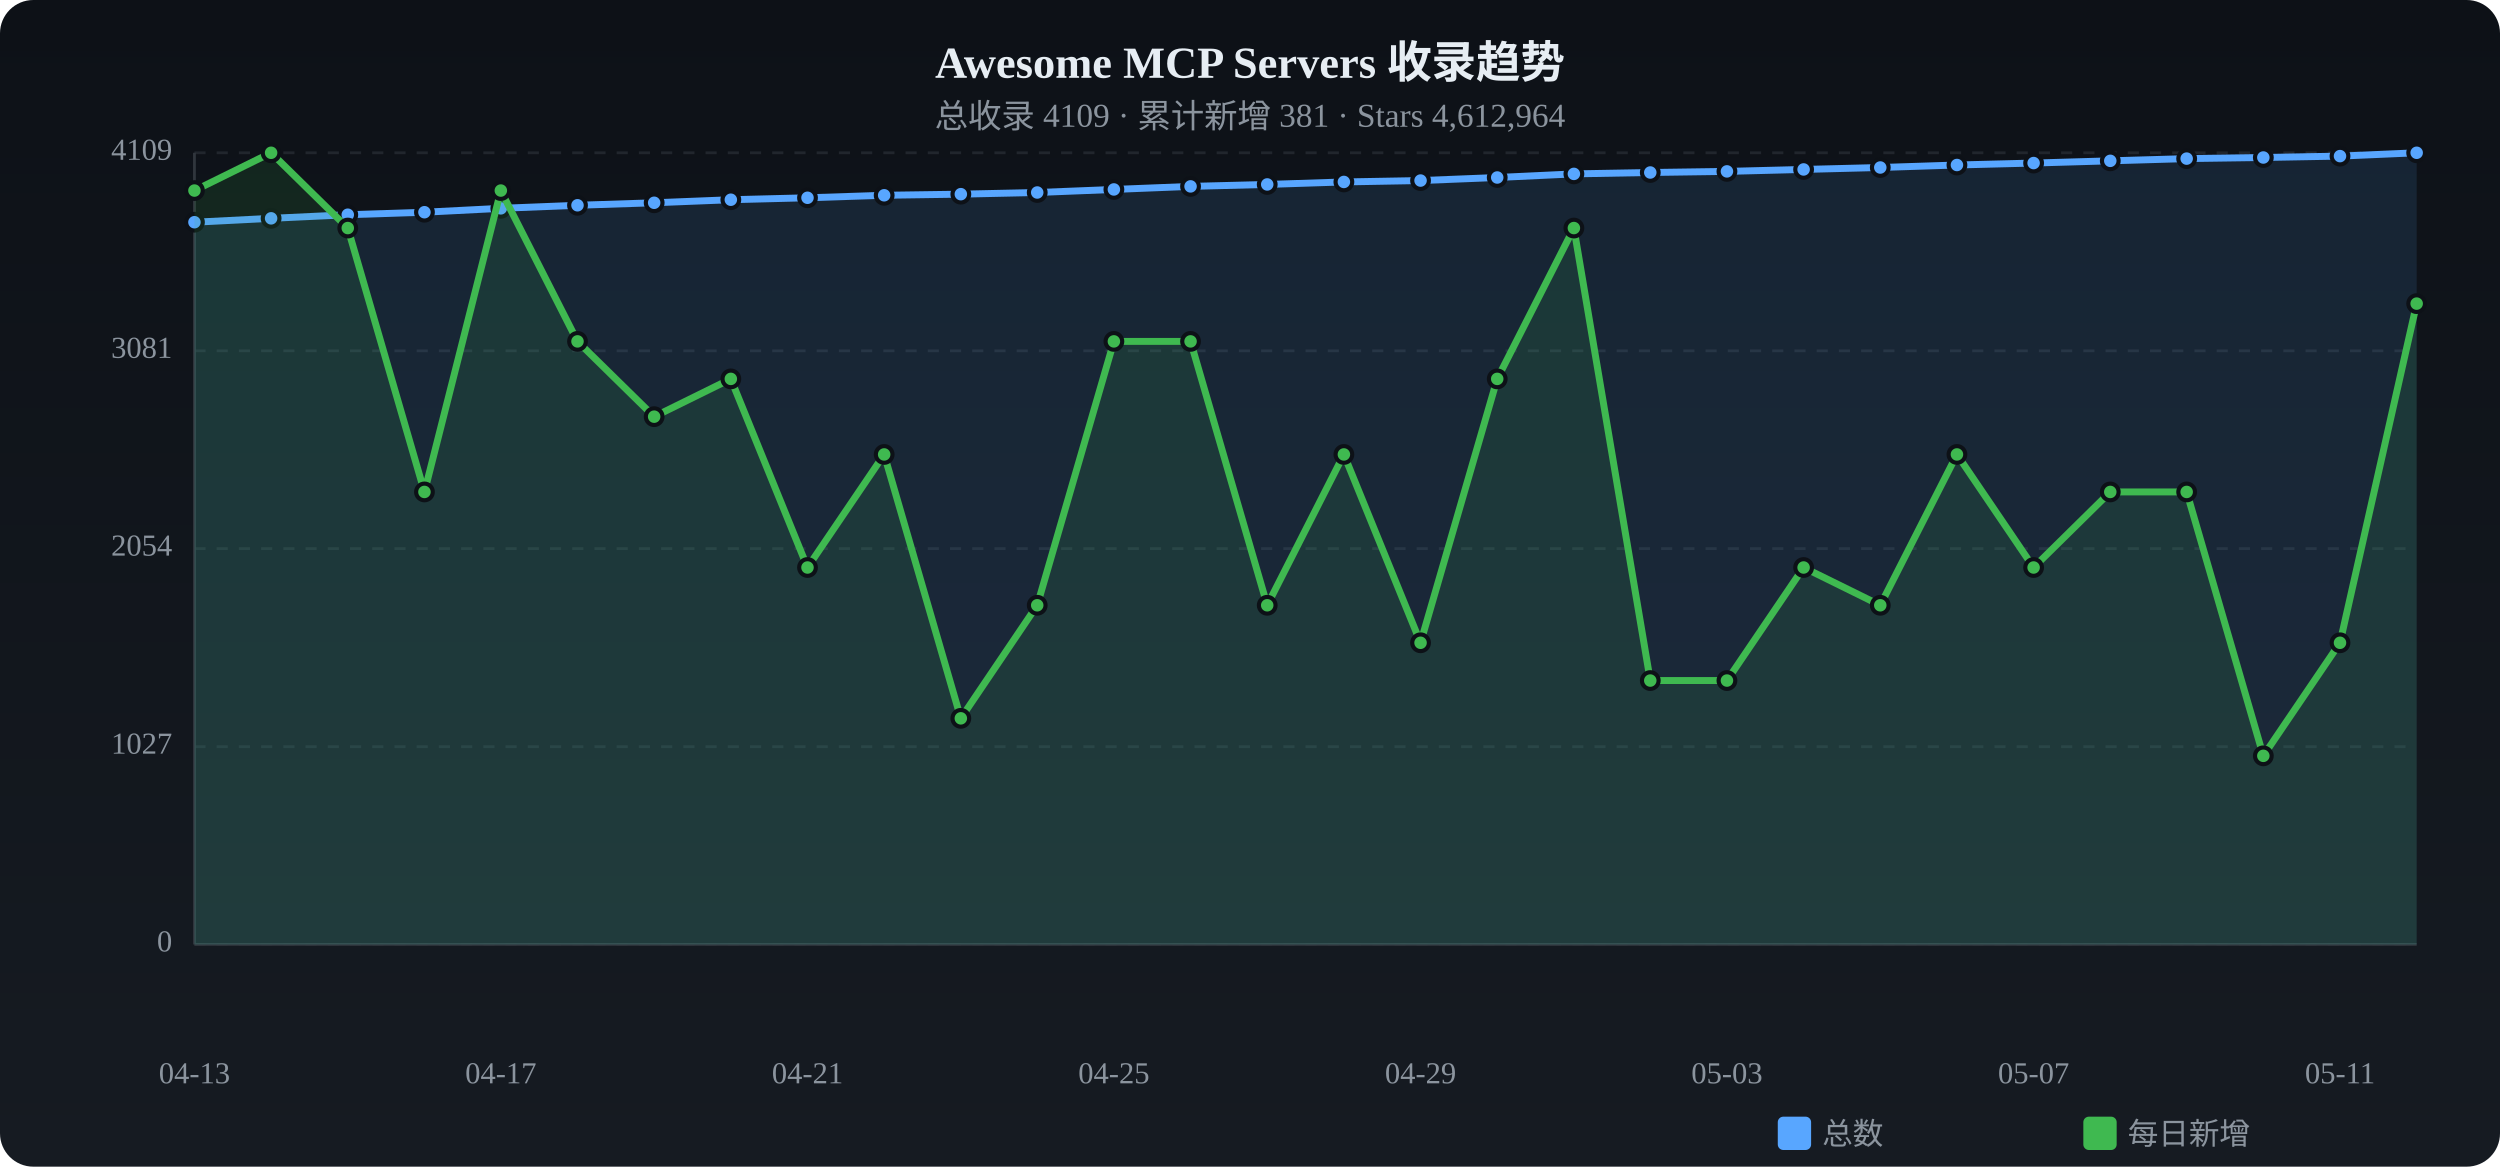
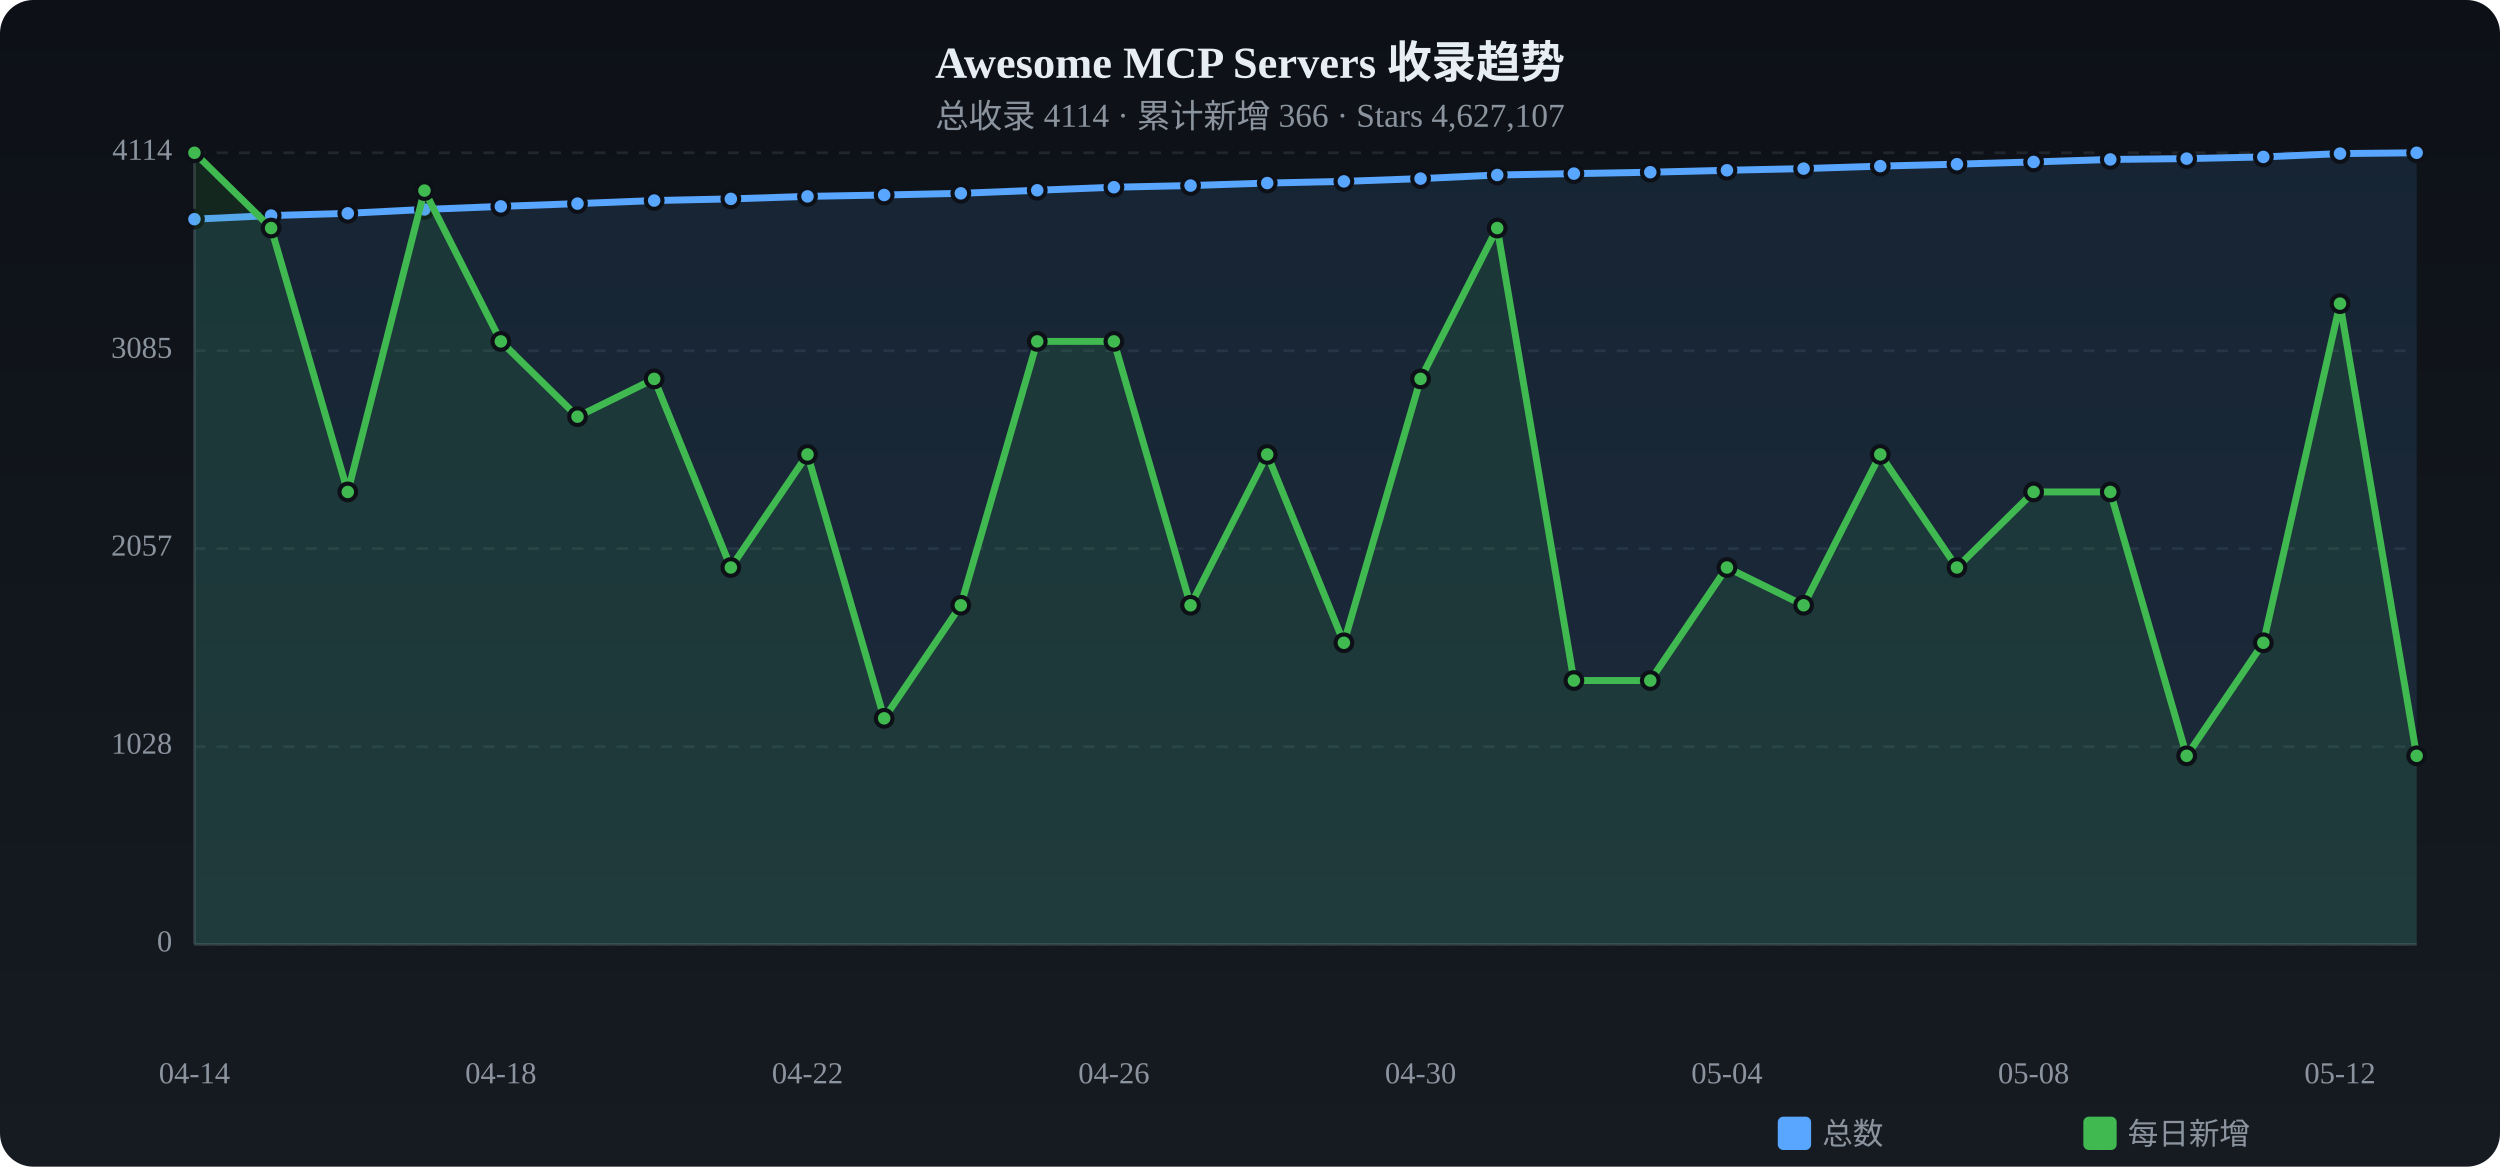
<svg xmlns="http://www.w3.org/2000/svg" viewBox="0 0 900 420" width="900" height="420">
  <defs>
    <linearGradient id="tbg" x1="0%" y1="0%" x2="0%" y2="100%">
      <stop offset="0%" stop-color="#0d1117" />
      <stop offset="100%" stop-color="#161b22" />
    </linearGradient>
  </defs>
  <rect width="900" height="420" rx="12" fill="url(#tbg)" />
  <text x="450.0" y="28" text-anchor="middle" fill="#e6edf3" font-size="16" font-weight="bold">Awesome MCP Servers 收录趋势</text>
-   <text x="450.0" y="46" text-anchor="middle" fill="#8b949e" font-size="12">总收录 4109 · 累计新增 381 · Stars 4,612,964</text>
+   <text x="450.0" y="46" text-anchor="middle" fill="#8b949e" font-size="12">总收录 4114 · 累计新增 366 · Stars 4,627,107</text>
  <text x="62" y="340.0" text-anchor="end" fill="#8b949e" font-size="11" dominant-baseline="middle">0</text>
  <line x1="70" y1="340.0" x2="870" y2="340.0" stroke="#21262d" stroke-dasharray="4 4" />
-   <text x="62" y="268.8" text-anchor="end" fill="#8b949e" font-size="11" dominant-baseline="middle">1027</text>
+   <text x="62" y="268.8" text-anchor="end" fill="#8b949e" font-size="11" dominant-baseline="middle">1028</text>
  <line x1="70" y1="268.8" x2="870" y2="268.8" stroke="#21262d" stroke-dasharray="4 4" />
-   <text x="62" y="197.5" text-anchor="end" fill="#8b949e" font-size="11" dominant-baseline="middle">2054</text>
+   <text x="62" y="197.5" text-anchor="end" fill="#8b949e" font-size="11" dominant-baseline="middle">2057</text>
  <line x1="70" y1="197.5" x2="870" y2="197.5" stroke="#21262d" stroke-dasharray="4 4" />
-   <text x="62" y="126.3" text-anchor="end" fill="#8b949e" font-size="11" dominant-baseline="middle">3081</text>
+   <text x="62" y="126.3" text-anchor="end" fill="#8b949e" font-size="11" dominant-baseline="middle">3085</text>
  <line x1="70" y1="126.3" x2="870" y2="126.3" stroke="#21262d" stroke-dasharray="4 4" />
-   <text x="62" y="55.0" text-anchor="end" fill="#8b949e" font-size="11" dominant-baseline="middle">4109</text>
+   <text x="62" y="55.0" text-anchor="end" fill="#8b949e" font-size="11" dominant-baseline="middle">4114</text>
  <line x1="70" y1="55.0" x2="870" y2="55.0" stroke="#21262d" stroke-dasharray="4 4" />
  <line x1="70" y1="55" x2="70" y2="340" stroke="#30363d" />
  <line x1="70" y1="340" x2="870" y2="340" stroke="#30363d" />
-   <path d="M70.0,80.0 L97.6,78.6 L125.2,77.3 L152.8,76.4 L180.3,75.0 L207.9,73.9 L235.5,73.0 L263.1,71.9 L290.7,71.2 L318.3,70.3 L345.9,69.9 L373.4,69.3 L401.0,68.2 L428.6,67.1 L456.2,66.4 L483.8,65.5 L511.4,65.0 L539.0,63.9 L566.6,62.6 L594.1,62.1 L621.7,61.7 L649.3,61.0 L676.9,60.3 L704.5,59.4 L732.1,58.7 L759.7,57.9 L787.2,57.1 L814.8,56.7 L842.4,56.2 L870.0,55.0 L870.0,340 L70.0,340 Z" fill="#58a6ff" opacity="0.12" />
-   <polyline points="70.0,80.0 97.6,78.6 125.2,77.3 152.8,76.4 180.3,75.0 207.9,73.9 235.5,73.0 263.1,71.9 290.7,71.2 318.3,70.3 345.9,69.9 373.4,69.3 401.0,68.2 428.6,67.1 456.2,66.4 483.8,65.5 511.4,65.0 539.0,63.9 566.6,62.6 594.1,62.1 621.7,61.7 649.3,61.0 676.9,60.3 704.5,59.4 732.1,58.7 759.7,57.9 787.2,57.1 814.8,56.7 842.4,56.2 870.0,55.0" fill="none" stroke="#58a6ff" stroke-width="2.5" stroke-linecap="round" stroke-linejoin="round" />
-   <circle cx="70.0" cy="80.0" r="3" fill="#58a6ff" stroke="#0d1117" stroke-width="1.5" />
-   <circle cx="97.6" cy="78.6" r="3" fill="#58a6ff" stroke="#0d1117" stroke-width="1.5" />
-   <circle cx="125.2" cy="77.3" r="3" fill="#58a6ff" stroke="#0d1117" stroke-width="1.5" />
-   <circle cx="152.8" cy="76.4" r="3" fill="#58a6ff" stroke="#0d1117" stroke-width="1.5" />
-   <circle cx="180.3" cy="75.0" r="3" fill="#58a6ff" stroke="#0d1117" stroke-width="1.5" />
-   <circle cx="207.9" cy="73.9" r="3" fill="#58a6ff" stroke="#0d1117" stroke-width="1.5" />
-   <circle cx="235.5" cy="73.0" r="3" fill="#58a6ff" stroke="#0d1117" stroke-width="1.5" />
-   <circle cx="263.1" cy="71.9" r="3" fill="#58a6ff" stroke="#0d1117" stroke-width="1.5" />
-   <circle cx="290.7" cy="71.2" r="3" fill="#58a6ff" stroke="#0d1117" stroke-width="1.5" />
-   <circle cx="318.3" cy="70.3" r="3" fill="#58a6ff" stroke="#0d1117" stroke-width="1.5" />
-   <circle cx="345.9" cy="69.9" r="3" fill="#58a6ff" stroke="#0d1117" stroke-width="1.5" />
-   <circle cx="373.4" cy="69.3" r="3" fill="#58a6ff" stroke="#0d1117" stroke-width="1.5" />
-   <circle cx="401.0" cy="68.2" r="3" fill="#58a6ff" stroke="#0d1117" stroke-width="1.5" />
-   <circle cx="428.6" cy="67.1" r="3" fill="#58a6ff" stroke="#0d1117" stroke-width="1.5" />
-   <circle cx="456.2" cy="66.4" r="3" fill="#58a6ff" stroke="#0d1117" stroke-width="1.5" />
-   <circle cx="483.8" cy="65.5" r="3" fill="#58a6ff" stroke="#0d1117" stroke-width="1.5" />
-   <circle cx="511.4" cy="65.0" r="3" fill="#58a6ff" stroke="#0d1117" stroke-width="1.5" />
-   <circle cx="539.0" cy="63.9" r="3" fill="#58a6ff" stroke="#0d1117" stroke-width="1.5" />
-   <circle cx="566.6" cy="62.6" r="3" fill="#58a6ff" stroke="#0d1117" stroke-width="1.5" />
-   <circle cx="594.1" cy="62.1" r="3" fill="#58a6ff" stroke="#0d1117" stroke-width="1.5" />
-   <circle cx="621.7" cy="61.7" r="3" fill="#58a6ff" stroke="#0d1117" stroke-width="1.5" />
-   <circle cx="649.3" cy="61.0" r="3" fill="#58a6ff" stroke="#0d1117" stroke-width="1.5" />
-   <circle cx="676.9" cy="60.3" r="3" fill="#58a6ff" stroke="#0d1117" stroke-width="1.5" />
-   <circle cx="704.5" cy="59.4" r="3" fill="#58a6ff" stroke="#0d1117" stroke-width="1.5" />
-   <circle cx="732.1" cy="58.7" r="3" fill="#58a6ff" stroke="#0d1117" stroke-width="1.5" />
-   <circle cx="759.7" cy="57.9" r="3" fill="#58a6ff" stroke="#0d1117" stroke-width="1.5" />
+   <path d="M70.0,78.9 L97.6,77.6 L125.2,76.8 L152.8,75.4 L180.3,74.3 L207.9,73.3 L235.5,72.2 L263.1,71.6 L290.7,70.7 L318.3,70.2 L345.9,69.6 L373.4,68.5 L401.0,67.4 L428.6,66.8 L456.2,65.9 L483.8,65.3 L511.4,64.3 L539.0,63.0 L566.6,62.5 L594.1,62.0 L621.7,61.3 L649.3,60.7 L676.9,59.8 L704.5,59.1 L732.1,58.3 L759.7,57.4 L787.2,57.1 L814.8,56.5 L842.4,55.3 L870.0,55.0 L870.0,340 L70.0,340 Z" fill="#58a6ff" opacity="0.12" />
+   <polyline points="70.0,78.9 97.6,77.6 125.2,76.8 152.8,75.4 180.3,74.3 207.9,73.3 235.5,72.2 263.1,71.6 290.7,70.7 318.3,70.2 345.9,69.6 373.4,68.5 401.0,67.4 428.6,66.8 456.2,65.9 483.8,65.3 511.4,64.3 539.0,63.0 566.6,62.5 594.1,62.0 621.7,61.3 649.3,60.7 676.9,59.8 704.5,59.1 732.1,58.3 759.7,57.4 787.2,57.1 814.8,56.5 842.4,55.3 870.0,55.0" fill="none" stroke="#58a6ff" stroke-width="2.5" stroke-linecap="round" stroke-linejoin="round" />
+   <circle cx="70.0" cy="78.9" r="3" fill="#58a6ff" stroke="#0d1117" stroke-width="1.5" />
+   <circle cx="97.6" cy="77.6" r="3" fill="#58a6ff" stroke="#0d1117" stroke-width="1.5" />
+   <circle cx="125.2" cy="76.8" r="3" fill="#58a6ff" stroke="#0d1117" stroke-width="1.5" />
+   <circle cx="152.8" cy="75.4" r="3" fill="#58a6ff" stroke="#0d1117" stroke-width="1.5" />
+   <circle cx="180.3" cy="74.3" r="3" fill="#58a6ff" stroke="#0d1117" stroke-width="1.5" />
+   <circle cx="207.9" cy="73.3" r="3" fill="#58a6ff" stroke="#0d1117" stroke-width="1.5" />
+   <circle cx="235.5" cy="72.2" r="3" fill="#58a6ff" stroke="#0d1117" stroke-width="1.5" />
+   <circle cx="263.1" cy="71.6" r="3" fill="#58a6ff" stroke="#0d1117" stroke-width="1.5" />
+   <circle cx="290.7" cy="70.7" r="3" fill="#58a6ff" stroke="#0d1117" stroke-width="1.5" />
+   <circle cx="318.3" cy="70.2" r="3" fill="#58a6ff" stroke="#0d1117" stroke-width="1.5" />
+   <circle cx="345.9" cy="69.6" r="3" fill="#58a6ff" stroke="#0d1117" stroke-width="1.5" />
+   <circle cx="373.4" cy="68.5" r="3" fill="#58a6ff" stroke="#0d1117" stroke-width="1.5" />
+   <circle cx="401.0" cy="67.4" r="3" fill="#58a6ff" stroke="#0d1117" stroke-width="1.5" />
+   <circle cx="428.6" cy="66.8" r="3" fill="#58a6ff" stroke="#0d1117" stroke-width="1.5" />
+   <circle cx="456.2" cy="65.9" r="3" fill="#58a6ff" stroke="#0d1117" stroke-width="1.5" />
+   <circle cx="483.8" cy="65.3" r="3" fill="#58a6ff" stroke="#0d1117" stroke-width="1.5" />
+   <circle cx="511.4" cy="64.3" r="3" fill="#58a6ff" stroke="#0d1117" stroke-width="1.5" />
+   <circle cx="539.0" cy="63.0" r="3" fill="#58a6ff" stroke="#0d1117" stroke-width="1.5" />
+   <circle cx="566.6" cy="62.5" r="3" fill="#58a6ff" stroke="#0d1117" stroke-width="1.5" />
+   <circle cx="594.1" cy="62.0" r="3" fill="#58a6ff" stroke="#0d1117" stroke-width="1.5" />
+   <circle cx="621.7" cy="61.3" r="3" fill="#58a6ff" stroke="#0d1117" stroke-width="1.5" />
+   <circle cx="649.3" cy="60.7" r="3" fill="#58a6ff" stroke="#0d1117" stroke-width="1.5" />
+   <circle cx="676.9" cy="59.8" r="3" fill="#58a6ff" stroke="#0d1117" stroke-width="1.5" />
+   <circle cx="704.5" cy="59.1" r="3" fill="#58a6ff" stroke="#0d1117" stroke-width="1.5" />
+   <circle cx="732.1" cy="58.3" r="3" fill="#58a6ff" stroke="#0d1117" stroke-width="1.5" />
+   <circle cx="759.7" cy="57.4" r="3" fill="#58a6ff" stroke="#0d1117" stroke-width="1.5" />
  <circle cx="787.2" cy="57.1" r="3" fill="#58a6ff" stroke="#0d1117" stroke-width="1.5" />
-   <circle cx="814.8" cy="56.7" r="3" fill="#58a6ff" stroke="#0d1117" stroke-width="1.5" />
-   <circle cx="842.4" cy="56.2" r="3" fill="#58a6ff" stroke="#0d1117" stroke-width="1.5" />
+   <circle cx="814.8" cy="56.5" r="3" fill="#58a6ff" stroke="#0d1117" stroke-width="1.5" />
+   <circle cx="842.4" cy="55.3" r="3" fill="#58a6ff" stroke="#0d1117" stroke-width="1.5" />
  <circle cx="870.0" cy="55.0" r="3" fill="#58a6ff" stroke="#0d1117" stroke-width="1.5" />
-   <path d="M70.0,68.6 L97.6,55.0 L125.2,82.1 L152.8,177.1 L180.3,68.6 L207.9,122.9 L235.5,150.0 L263.1,136.4 L290.7,204.3 L318.3,163.6 L345.9,258.6 L373.4,217.9 L401.0,122.9 L428.6,122.9 L456.2,217.9 L483.8,163.6 L511.4,231.4 L539.0,136.4 L566.6,82.1 L594.1,245.0 L621.7,245.0 L649.3,204.3 L676.9,217.9 L704.5,163.6 L732.1,204.3 L759.7,177.1 L787.2,177.1 L814.8,272.1 L842.4,231.4 L870.0,109.3 L870.0,340 L70.0,340 Z" fill="#3fb950" opacity="0.12" />
-   <polyline points="70.0,68.6 97.6,55.0 125.2,82.1 152.8,177.1 180.3,68.6 207.9,122.9 235.5,150.0 263.1,136.4 290.7,204.3 318.3,163.6 345.9,258.6 373.4,217.9 401.0,122.9 428.6,122.9 456.2,217.9 483.8,163.6 511.4,231.4 539.0,136.4 566.6,82.1 594.1,245.0 621.7,245.0 649.3,204.3 676.9,217.9 704.5,163.6 732.1,204.3 759.7,177.1 787.2,177.1 814.8,272.1 842.4,231.4 870.0,109.3" fill="none" stroke="#3fb950" stroke-width="2.5" stroke-linecap="round" stroke-linejoin="round" />
-   <circle cx="70.0" cy="68.6" r="3" fill="#3fb950" stroke="#0d1117" stroke-width="1.5" />
-   <circle cx="97.6" cy="55.0" r="3" fill="#3fb950" stroke="#0d1117" stroke-width="1.5" />
-   <circle cx="125.2" cy="82.1" r="3" fill="#3fb950" stroke="#0d1117" stroke-width="1.5" />
-   <circle cx="152.8" cy="177.1" r="3" fill="#3fb950" stroke="#0d1117" stroke-width="1.5" />
-   <circle cx="180.3" cy="68.6" r="3" fill="#3fb950" stroke="#0d1117" stroke-width="1.5" />
-   <circle cx="207.9" cy="122.9" r="3" fill="#3fb950" stroke="#0d1117" stroke-width="1.5" />
-   <circle cx="235.5" cy="150.0" r="3" fill="#3fb950" stroke="#0d1117" stroke-width="1.5" />
-   <circle cx="263.1" cy="136.4" r="3" fill="#3fb950" stroke="#0d1117" stroke-width="1.5" />
-   <circle cx="290.7" cy="204.3" r="3" fill="#3fb950" stroke="#0d1117" stroke-width="1.5" />
-   <circle cx="318.3" cy="163.6" r="3" fill="#3fb950" stroke="#0d1117" stroke-width="1.5" />
-   <circle cx="345.9" cy="258.6" r="3" fill="#3fb950" stroke="#0d1117" stroke-width="1.5" />
-   <circle cx="373.4" cy="217.9" r="3" fill="#3fb950" stroke="#0d1117" stroke-width="1.5" />
+   <path d="M70.0,55.0 L97.6,82.1 L125.2,177.1 L152.8,68.6 L180.3,122.9 L207.9,150.0 L235.5,136.4 L263.1,204.3 L290.7,163.6 L318.3,258.6 L345.9,217.9 L373.4,122.9 L401.0,122.9 L428.6,217.9 L456.2,163.6 L483.8,231.4 L511.4,136.4 L539.0,82.1 L566.6,245.0 L594.1,245.0 L621.7,204.3 L649.3,217.9 L676.9,163.6 L704.5,204.3 L732.1,177.1 L759.7,177.1 L787.2,272.1 L814.8,231.4 L842.4,109.3 L870.0,272.1 L870.0,340 L70.0,340 Z" fill="#3fb950" opacity="0.12" />
+   <polyline points="70.0,55.0 97.6,82.1 125.2,177.1 152.8,68.6 180.3,122.9 207.9,150.0 235.5,136.4 263.1,204.3 290.7,163.6 318.3,258.6 345.9,217.9 373.4,122.9 401.0,122.9 428.6,217.9 456.2,163.6 483.8,231.4 511.4,136.4 539.0,82.1 566.6,245.0 594.1,245.0 621.7,204.3 649.3,217.9 676.9,163.6 704.5,204.3 732.1,177.1 759.7,177.1 787.2,272.1 814.8,231.4 842.4,109.3 870.0,272.1" fill="none" stroke="#3fb950" stroke-width="2.5" stroke-linecap="round" stroke-linejoin="round" />
+   <circle cx="70.0" cy="55.0" r="3" fill="#3fb950" stroke="#0d1117" stroke-width="1.5" />
+   <circle cx="97.6" cy="82.1" r="3" fill="#3fb950" stroke="#0d1117" stroke-width="1.5" />
+   <circle cx="125.2" cy="177.1" r="3" fill="#3fb950" stroke="#0d1117" stroke-width="1.5" />
+   <circle cx="152.8" cy="68.6" r="3" fill="#3fb950" stroke="#0d1117" stroke-width="1.5" />
+   <circle cx="180.3" cy="122.9" r="3" fill="#3fb950" stroke="#0d1117" stroke-width="1.5" />
+   <circle cx="207.9" cy="150.0" r="3" fill="#3fb950" stroke="#0d1117" stroke-width="1.5" />
+   <circle cx="235.5" cy="136.4" r="3" fill="#3fb950" stroke="#0d1117" stroke-width="1.5" />
+   <circle cx="263.1" cy="204.3" r="3" fill="#3fb950" stroke="#0d1117" stroke-width="1.5" />
+   <circle cx="290.7" cy="163.6" r="3" fill="#3fb950" stroke="#0d1117" stroke-width="1.5" />
+   <circle cx="318.3" cy="258.6" r="3" fill="#3fb950" stroke="#0d1117" stroke-width="1.5" />
+   <circle cx="345.9" cy="217.9" r="3" fill="#3fb950" stroke="#0d1117" stroke-width="1.5" />
+   <circle cx="373.4" cy="122.9" r="3" fill="#3fb950" stroke="#0d1117" stroke-width="1.5" />
  <circle cx="401.0" cy="122.9" r="3" fill="#3fb950" stroke="#0d1117" stroke-width="1.5" />
-   <circle cx="428.6" cy="122.9" r="3" fill="#3fb950" stroke="#0d1117" stroke-width="1.5" />
-   <circle cx="456.2" cy="217.9" r="3" fill="#3fb950" stroke="#0d1117" stroke-width="1.5" />
-   <circle cx="483.8" cy="163.6" r="3" fill="#3fb950" stroke="#0d1117" stroke-width="1.5" />
-   <circle cx="511.4" cy="231.4" r="3" fill="#3fb950" stroke="#0d1117" stroke-width="1.5" />
-   <circle cx="539.0" cy="136.4" r="3" fill="#3fb950" stroke="#0d1117" stroke-width="1.5" />
-   <circle cx="566.6" cy="82.1" r="3" fill="#3fb950" stroke="#0d1117" stroke-width="1.5" />
+   <circle cx="428.6" cy="217.9" r="3" fill="#3fb950" stroke="#0d1117" stroke-width="1.5" />
+   <circle cx="456.2" cy="163.6" r="3" fill="#3fb950" stroke="#0d1117" stroke-width="1.5" />
+   <circle cx="483.8" cy="231.4" r="3" fill="#3fb950" stroke="#0d1117" stroke-width="1.5" />
+   <circle cx="511.4" cy="136.4" r="3" fill="#3fb950" stroke="#0d1117" stroke-width="1.5" />
+   <circle cx="539.0" cy="82.1" r="3" fill="#3fb950" stroke="#0d1117" stroke-width="1.5" />
+   <circle cx="566.6" cy="245.0" r="3" fill="#3fb950" stroke="#0d1117" stroke-width="1.5" />
  <circle cx="594.1" cy="245.0" r="3" fill="#3fb950" stroke="#0d1117" stroke-width="1.5" />
-   <circle cx="621.7" cy="245.0" r="3" fill="#3fb950" stroke="#0d1117" stroke-width="1.5" />
-   <circle cx="649.3" cy="204.3" r="3" fill="#3fb950" stroke="#0d1117" stroke-width="1.5" />
-   <circle cx="676.9" cy="217.9" r="3" fill="#3fb950" stroke="#0d1117" stroke-width="1.5" />
-   <circle cx="704.5" cy="163.6" r="3" fill="#3fb950" stroke="#0d1117" stroke-width="1.5" />
-   <circle cx="732.1" cy="204.3" r="3" fill="#3fb950" stroke="#0d1117" stroke-width="1.5" />
+   <circle cx="621.7" cy="204.3" r="3" fill="#3fb950" stroke="#0d1117" stroke-width="1.5" />
+   <circle cx="649.3" cy="217.9" r="3" fill="#3fb950" stroke="#0d1117" stroke-width="1.5" />
+   <circle cx="676.9" cy="163.6" r="3" fill="#3fb950" stroke="#0d1117" stroke-width="1.5" />
+   <circle cx="704.5" cy="204.3" r="3" fill="#3fb950" stroke="#0d1117" stroke-width="1.5" />
+   <circle cx="732.1" cy="177.1" r="3" fill="#3fb950" stroke="#0d1117" stroke-width="1.5" />
  <circle cx="759.7" cy="177.1" r="3" fill="#3fb950" stroke="#0d1117" stroke-width="1.5" />
-   <circle cx="787.2" cy="177.1" r="3" fill="#3fb950" stroke="#0d1117" stroke-width="1.5" />
-   <circle cx="814.8" cy="272.1" r="3" fill="#3fb950" stroke="#0d1117" stroke-width="1.5" />
-   <circle cx="842.4" cy="231.4" r="3" fill="#3fb950" stroke="#0d1117" stroke-width="1.5" />
-   <circle cx="870.0" cy="109.3" r="3" fill="#3fb950" stroke="#0d1117" stroke-width="1.5" />
-   <text x="70.0" y="390" text-anchor="middle" fill="#8b949e" font-size="11">04-13</text>
-   <text x="180.3" y="390" text-anchor="middle" fill="#8b949e" font-size="11">04-17</text>
-   <text x="290.7" y="390" text-anchor="middle" fill="#8b949e" font-size="11">04-21</text>
-   <text x="401.0" y="390" text-anchor="middle" fill="#8b949e" font-size="11">04-25</text>
-   <text x="511.4" y="390" text-anchor="middle" fill="#8b949e" font-size="11">04-29</text>
-   <text x="621.7" y="390" text-anchor="middle" fill="#8b949e" font-size="11">05-03</text>
-   <text x="732.1" y="390" text-anchor="middle" fill="#8b949e" font-size="11">05-07</text>
-   <text x="842.4" y="390" text-anchor="middle" fill="#8b949e" font-size="11">05-11</text>
+   <circle cx="787.2" cy="272.1" r="3" fill="#3fb950" stroke="#0d1117" stroke-width="1.5" />
+   <circle cx="814.8" cy="231.4" r="3" fill="#3fb950" stroke="#0d1117" stroke-width="1.5" />
+   <circle cx="842.4" cy="109.3" r="3" fill="#3fb950" stroke="#0d1117" stroke-width="1.5" />
+   <circle cx="870.0" cy="272.1" r="3" fill="#3fb950" stroke="#0d1117" stroke-width="1.5" />
+   <text x="70.0" y="390" text-anchor="middle" fill="#8b949e" font-size="11">04-14</text>
+   <text x="180.3" y="390" text-anchor="middle" fill="#8b949e" font-size="11">04-18</text>
+   <text x="290.7" y="390" text-anchor="middle" fill="#8b949e" font-size="11">04-22</text>
+   <text x="401.0" y="390" text-anchor="middle" fill="#8b949e" font-size="11">04-26</text>
+   <text x="511.4" y="390" text-anchor="middle" fill="#8b949e" font-size="11">04-30</text>
+   <text x="621.7" y="390" text-anchor="middle" fill="#8b949e" font-size="11">05-04</text>
+   <text x="732.1" y="390" text-anchor="middle" fill="#8b949e" font-size="11">05-08</text>
+   <text x="842.4" y="390" text-anchor="middle" fill="#8b949e" font-size="11">05-12</text>
  <rect x="640" y="402" width="12" height="12" rx="2" fill="#58a6ff" />
  <text x="656" y="412" fill="#8b949e" font-size="11">总数</text>
  <rect x="750" y="402" width="12" height="12" rx="2" fill="#3fb950" />
  <text x="766" y="412" fill="#8b949e" font-size="11">每日新增</text>
</svg>
